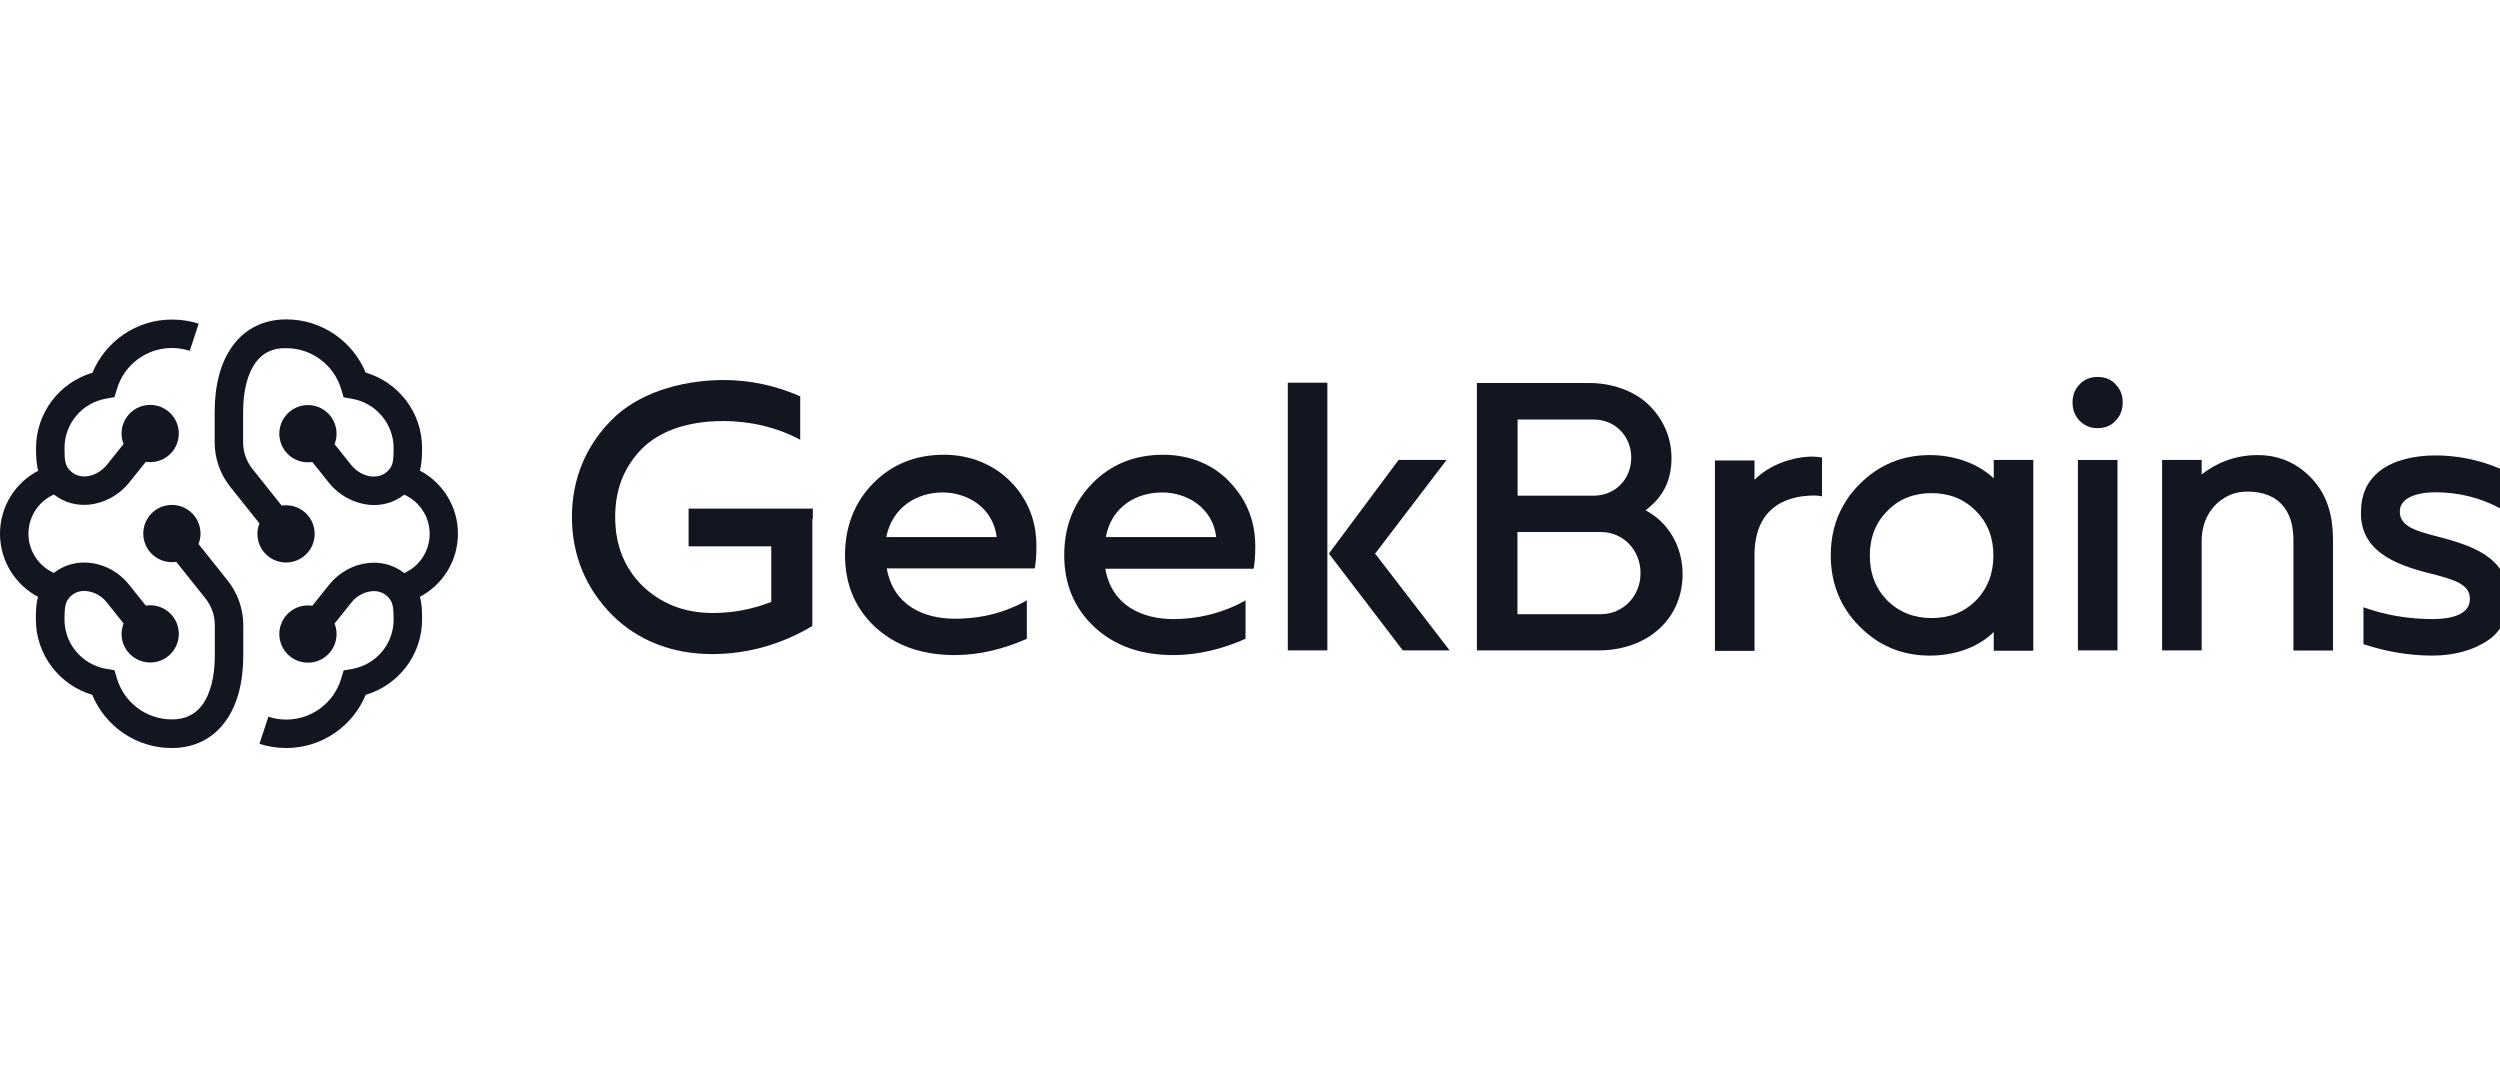
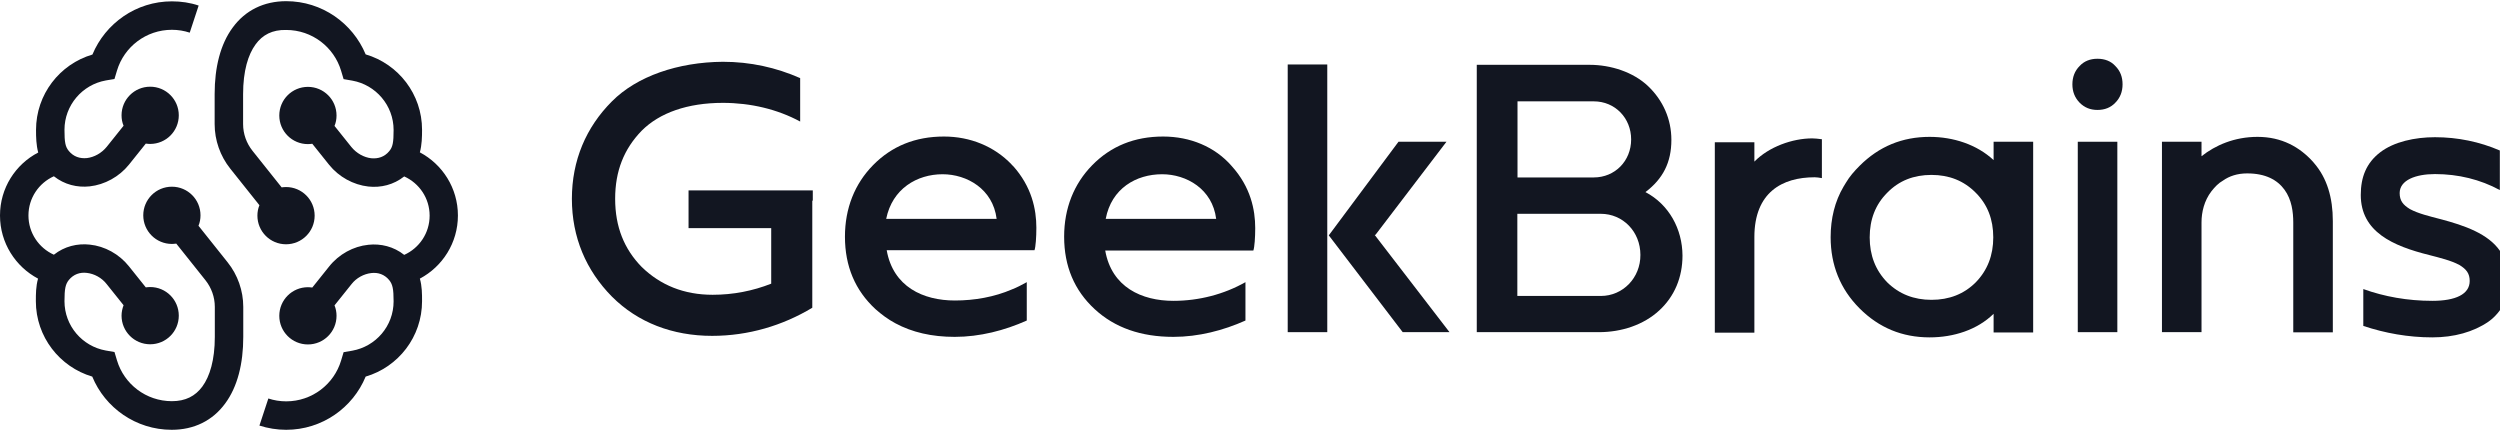
- <svg xmlns="http://www.w3.org/2000/svg" version="1.1" id="Слой_1" x="0px" y="0px" viewBox="0 0 1484.9 634" style="enable-background:new 0 0 1484.9 634;" xml:space="preserve">
-   <style type="text/css">
- 	.st0{fill:#121621;}
- 	.st1{display:none;}
- 	.st2{display:inline;fill:#121621;}
- </style>
-   <path class="st0" d="M690.9,270.1c-17,0-31,5.7-42.1,17c-10.9,11.1-16.7,25.6-16.7,42.5c0,17.6,6.1,31.9,18.1,43  c12,11.1,27.6,16.5,46.8,16.5c14.9,0,29.6-3.8,42.8-9.7v-22.8c-12.7,7.2-27.6,11.1-42.8,11.1c-18.8,0-36.7-8.1-40.5-29.9h88  c0.7-2,1.1-7.9,1.1-13.3c0-10.9-2.7-24.4-14-36.9C721.7,276.2,707,270.1,690.9,270.1z M690.3,292.5c14.5,0,29.9,8.8,32.1,26.5h-65.6  C660.2,300.9,674.9,292.5,690.3,292.5z" />
-   <path class="st0" d="M1076.5,271.2c-11.8,0-25.8,5-34.4,13.8v-11.5h-23.5v113.1h23.5v-56.8c0-26.5,16.5-35.5,35.8-35.5  c1.1,0,2.7,0.2,4.3,0.5v-23.1C1080.1,271.4,1077.6,271.2,1076.5,271.2z" />
-   <path class="st0" d="M817.1,328.4l42.1-55.2h-28.5l-41.4,55.6l43.9,57.5H861l-44.4-57.7L817.1,328.4z" />
-   <path class="st0" d="M788.4,227.3h-23.5v159h23.5V227.3z" />
-   <path class="st0" d="M482.8,308.2v-6.1H409v22.4h49.1v33c-10.9,4.3-22.6,6.6-34.8,6.6c-17,0-31-5.7-42.1-16.5  c-10.4-10.6-15.8-23.8-15.8-40.5c0-16.5,5.2-29.6,15.8-40.5c10.6-10.6,27.2-16.5,48.2-16.5c16.5,0,32.4,3.8,45.9,11.1v-25.8  c-14.3-6.3-29.6-9.7-45.9-9.7c-26.7,0.2-51.1,8.6-65.9,23.5c-15.4,15.4-23.8,35.1-23.8,57.9c0,22.8,8.4,42.5,23.8,58.1  c15.4,15.4,36,23.3,59.5,23.3c21.5,0,41.9-6.1,59.5-16.7v-10.2v-53.4H482.8z" />
-   <path class="st0" d="M600.8,286.6c-10.2-10.6-24.4-16.5-40.1-16.5c-17,0-31,5.7-42.1,17c-10.9,11.1-16.7,25.6-16.7,42.5  c0,17.6,6.1,31.9,18.1,43c3.6,3.2,7.5,6.1,11.8,8.4c10,5.4,21.7,8.1,35.3,8.1c14.9,0,29.6-3.8,42.8-9.7v-22.8  c-2.9,1.6-5.9,3.2-8.8,4.3c-10.4,4.5-22.2,6.6-33.9,6.6c-18.8,0-36.7-8.1-40.5-29.9h74.2h13.6c0.7-2,1.1-7.9,1.1-13.3  c0-10.9-2.7-24.4-14-36.9C601.3,287.3,601.1,287.1,600.8,286.6z M592,319h-65.6c3.6-17.9,18.3-26.5,33.5-26.5  C574.4,292.5,589.8,301.3,592,319z" />
-   <path class="st0" d="M1257.7,273.2h-23.5v113.1h23.5V273.2z" />
-   <path class="st0" d="M1245.9,223.9c-4.3,0-7.9,1.4-10.6,4.3c-2.9,2.9-4.3,6.6-4.3,10.9c0,4.3,1.4,7.9,4.3,10.9  c2.9,2.9,6.3,4.3,10.6,4.3c4.3,0,7.9-1.4,10.6-4.3c2.9-2.9,4.3-6.6,4.3-10.9c0-4.3-1.3-7.9-4.3-10.9  C1253.9,225.3,1250.2,223.9,1245.9,223.9z" />
-   <path class="st0" d="M1490.1,354.9c0-7-1.8-12.4-5.2-17c-7-10-20.6-14.9-35.5-18.8c-6.1-1.6-12.9-3.2-17.9-5.9  c-4.1-2.5-6.1-5-6.1-9.5h-0.5h0.5c0-7.7,9.5-11.3,21-11.3c13.8,0,26.9,3.2,38.5,9.5v-23.5c-12-5.2-25.1-7.9-38.5-7.9  c-12,0-24.4,2.7-32.6,9c-8.2,6.3-11.5,14.7-11.5,25.3c0,21.9,19,30.3,40.7,35.7c6.1,1.6,12.9,3.2,17.9,5.9c4.1,2.5,6.1,5,6.1,9.5  c0,7.9-8.4,11.8-22.2,11.8c-14.7,0-28.5-2.5-41-7v21.9c12.9,4.3,26.7,6.8,41,6.8c12.9,0,24.4-3.2,33.3-9.3c2.9-2,5.2-4.5,7-7  C1488.5,368,1490.1,361.9,1490.1,354.9z" />
-   <path class="st0" d="M977.4,303.1c10.4-7.9,15.4-17.6,15.4-31c0-12.4-5-23.5-13.8-31.9c-8.8-8.4-22.2-12.7-34.8-12.7h-67v158.8h72.6  c13.4,0,26.5-4.3,35.8-12.9c9.1-8.4,13.8-19.7,13.8-32.6C999.3,325,991.4,310.5,977.4,303.1z M901.4,249.2h45.3  c12.7,0,22.2,10,22.2,22.6c0,12.9-9.7,22.6-22.2,22.6h-45.3V249.2z M950.9,364.8h-49.6V316h49.6c13.1,0,23.5,10.6,23.5,24.4  C974.5,354,964,364.8,950.9,364.8z" />
-   <path class="st0" d="M1334.8,292c10.9,0,17.9,3.8,22.2,9.7c4.3,5.9,5.2,13.3,5.2,19.5v65.2h23.5v-66.1c0-13.8-3.4-25.6-11.3-34.6  c-0.2-0.2-0.2-0.2-0.4-0.5c-7.9-8.8-18.6-14.9-33-14.9c-13.8,0-25.1,5-33.3,11.5v-8.6h-23.5v113.1h23.5v-65.2  c0-6.1,1.6-12.9,5.9-18.5c2-2.5,4.1-4.8,6.8-6.3C1324.2,293.6,1329,292,1334.8,292z" />
-   <path class="st0" d="M1184.2,284.1c-10-9.3-24-13.8-38-13.8c-16.3,0-30.1,5.7-41.6,17.2c-3.2,3.2-5.9,6.3-8.1,10  c-0.5,0.7-0.9,1.6-1.4,2.3c-5.2,8.8-7.7,19-7.7,30.1c0,16.5,5.7,30.8,17.2,42.3c11.5,11.5,25.3,17.2,41.6,17.2  c14.3,0,28.3-4.5,38-14v11.1h23.5V273.2h-23.5V284.1z M1173.6,356.7c-7,7-15.8,10.4-26.3,10.4c-10.4,0-19.2-3.4-26.3-10.4  c-7-7.2-10.4-16.1-10.4-26.7c0-10.6,3.4-19.5,10.4-26.5c7-7.2,15.8-10.6,26.3-10.6c10.4,0,19.2,3.4,26.3,10.6  c7,7,10.4,15.8,10.4,26.5C1184,340.6,1180.6,349.5,1173.6,356.7z" />
-   <path class="st0" d="M151.8,215.4c-4.4,6-7.4,15.7-7.4,29.5v17.8c0,5.8,2,11.4,5.6,15.9l17.3,21.7c0.8-0.1,1.7-0.2,2.6-0.2  c9.4,0,17,7.6,17,17s-7.6,17-17,17c-9.4,0-17-7.6-17-17c0-2.2,0.4-4.3,1.2-6.2l-17.3-21.7c-6-7.5-9.3-16.9-9.3-26.5v-17.8  c0-15.9,3.4-29.6,10.7-39.5c7.5-10.3,18.6-15.7,31.8-15.7c21.3,0,39.5,13.1,47.2,31.6c19.4,5.7,33.5,23.6,33.5,44.8  c0,4.3-0.1,8.9-1.3,13.4c13.4,7.1,22.6,21.2,22.6,37.5s-9.2,30.4-22.6,37.5c1.3,4.6,1.3,9.1,1.3,13.4c0,21.2-14.1,39.1-33.5,44.8  c-7.6,18.5-25.9,31.6-47.2,31.6c-5.5,0-10.9-0.9-15.9-2.5l5.3-16.1c3.3,1.1,6.9,1.7,10.6,1.7c15.4,0,28.4-10.2,32.6-24.2l1.5-5  l5.2-0.9c13.9-2.5,24.5-14.6,24.5-29.3c0-7.4-0.6-10.1-2.6-12.6c-2.8-3.4-6.6-4.7-10.7-4.2c-4.3,0.5-8.8,2.8-11.8,6.7l-10,12.5  c0.8,1.9,1.2,4,1.2,6.2c0,9.4-7.6,17-17,17s-17-7.6-17-17s7.6-17,17-17c0.9,0,1.7,0.1,2.6,0.2l10-12.5c5.8-7.3,14.4-12,23.3-12.9  c7.3-0.8,15,1,21.3,6c8.9-4,15.1-12.9,15.1-23.3s-6.2-19.3-15.1-23.3c-6.3,5-13.9,6.8-21.3,6c-8.9-1-17.5-5.7-23.3-12.9l-10-12.5  c-0.8,0.1-1.7,0.2-2.6,0.2c-9.4,0-17-7.6-17-17c0-9.4,7.6-17,17-17s17,7.6,17,17c0,2.2-0.4,4.3-1.2,6.2l10,12.5  c3.1,3.8,7.5,6.2,11.8,6.7c4.1,0.4,7.9-0.8,10.7-4.2c2.1-2.5,2.6-5.2,2.6-12.6c0-14.6-10.6-26.8-24.5-29.3l-5.2-0.9l-1.5-5  c-4.2-14-17.2-24.2-32.6-24.2C161.8,206.6,155.9,209.7,151.8,215.4z" />
-   <path class="st0" d="M73.4,370.3c-0.7,1.9-1.2,4-1.2,6.2c0,9.4,7.6,17,17,17s17-7.6,17-17s-7.6-17-17-17c-0.9,0-1.7,0.1-2.6,0.2  l-10-12.5c-5.8-7.3-14.4-12-23.3-12.9c-7.3-0.8-15,1-21.3,6c-8.9-4-15.1-12.9-15.1-23.3s6.2-19.3,15.1-23.3c6.3,5,13.9,6.8,21.3,6  c8.9-1,17.5-5.7,23.3-12.9l10-12.5c0.8,0.1,1.7,0.2,2.6,0.2c9.4,0,17-7.6,17-17c0-9.4-7.6-17-17-17s-17,7.6-17,17  c0,2.2,0.4,4.3,1.2,6.2l-10,12.5c-3.1,3.8-7.5,6.2-11.8,6.7c-4.1,0.4-7.9-0.8-10.7-4.2c-2.1-2.5-2.6-5.2-2.6-12.6  c0-14.6,10.6-26.8,24.5-29.3l5.2-0.9l1.5-5c4.2-14,17.2-24.2,32.6-24.2c3.7,0,7.3,0.6,10.6,1.7l5.3-16.1c-5-1.7-10.4-2.5-15.9-2.5  c-21.3,0-39.5,13.1-47.2,31.6c-19.4,5.7-33.5,23.6-33.5,44.8c0,4.3,0.1,8.9,1.3,13.4C9.2,286.6,0,300.7,0,317s9.2,30.4,22.6,37.5  c-1.3,4.6-1.3,9.1-1.3,13.4c0,21.2,14.2,39.1,33.5,44.8c7.6,18.5,25.9,31.6,47.2,31.6c13.2,0,24.3-5.4,31.8-15.7  c7.3-9.9,10.7-23.6,10.7-39.5v-17.8c0-9.6-3.3-19-9.3-26.5l-17.3-21.7c0.8-1.9,1.2-4,1.2-6.2c0-9.4-7.6-17-17-17  c-9.4,0-17,7.6-17,17s7.6,17,17,17c0.9,0,1.7-0.1,2.6-0.2l17.3,21.7c3.6,4.5,5.6,10.1,5.6,15.9v17.8c0,13.8-3,23.5-7.4,29.5  c-4.2,5.7-10,8.7-18.1,8.7c-15.4,0-28.4-10.2-32.6-24.2l-1.5-5l-5.2-0.9c-13.9-2.5-24.5-14.6-24.5-29.3c0-7.4,0.6-10.1,2.6-12.6  c2.8-3.4,6.6-4.7,10.7-4.2c4.3,0.5,8.8,2.8,11.8,6.7L73.4,370.3z" />
-   <g class="st1">
-     <path class="st2" d="M2497.4,226.7h-23.5v159.8h23.5V226.7z" />
-     <path class="st2" d="M2537.2,357.6c-8.8,0-15.9,7.1-15.9,15.9c0,8.8,7.1,15.9,15.9,15.9s15.9-7.1,15.9-15.9   C2553.1,364.7,2546,357.6,2537.2,357.6z" />
-     <path class="st2" d="M2599.1,330.9c0-19.1,11.4-35.4,33.6-35.4h14v-22.2h-14c-17.4,0-25.3,5.5-33.4,14.7l-0.2,0.2v-14.9h-23.3   v113.2h23.2C2599.1,386.3,2599.1,338.6,2599.1,330.9z" />
-     <path class="st2" d="M2448.4,273.2h-23.5v113.2h23.5V273.2z" />
-     <path class="st2" d="M2436.6,254.5c8.8,0,15.9-7.1,15.9-15.9s-7.2-15.9-15.9-15.9c-8.8,0-15.9,7.1-15.9,15.9   S2427.9,254.5,2436.6,254.5z" />
-     <path class="st2" d="M2376.3,284.7c-9-9.2-22.9-14.3-36.7-14.3c-32.9,0-59.6,26.7-59.6,59.5c0,32.8,26.7,59.5,59.6,59.5   c13.8,0,28.3-5.9,36.7-15.2v12.4h23.1V273.2h-23.1V284.7z M2340.4,365.7c-20.2,0-35.7-15.6-35.7-35.9c0-20.3,15.4-35.7,35.7-35.7   c20.3,0,36.2,14.5,36.2,35.7C2376.6,351.1,2360.6,365.7,2340.4,365.7z" />
-     <path class="st2" d="M2711.8,389.4c10.5,0,23.9-5.7,32.3-15.3c0.1,4.3,0,8.2,0,12.4h23.1V337v-63.8h-23.2v62.1   c0,16.1-12.3,31.1-30.8,31.1c-16.1,0-27.6-11.7-27.6-28.4v-64.8h-23.2v66.7C2662.6,369.9,2678.7,389.4,2711.8,389.4z" />
-     <path class="st2" d="M2212.1,270.4c-15.4,0-30.5,7-39.7,18c-8.4-11.1-20.6-18-37.1-18c-13.4,0-23,6-28.1,10.8v-7.9h-23.1v113.2   h23.1v-66.2c0-14.8,12.1-26.8,26.8-26.8c14.7,0,26.8,12.1,26.8,26.8v66.2h23.1v-66.2c0-14.8,12.1-26.8,26.8-26.8   s26.8,12.1,26.8,26.8v66.2h23.1v-66.2C2260.8,289.9,2241.1,270.4,2212.1,270.4z" />
-     <path class="st2" d="M2517.5,438.8l-0.2,0.2v-8.8h-6.8h-6.9h-1.2v66.4h1.2h13.6c0-0.1,0-26.6,0-31.1c0-11.2,6.7-20.8,19.7-20.8h8.2   v-14.5h-8.2C2527,430.1,2522.3,433.4,2517.5,438.8z" />
-     <path class="st2" d="M2676.6,466.5c0,10.7-8.6,17-16.9,17c-8.8,0-15-6.4-15-15.5v-37.9h-14.9v39c0,18.4,10.6,29.1,29,29.1   c6,0,13.1-3,17.8-7.6c0,1.2,0,2.3,0,3.5v2.5h14.8v-66.4h-14.9L2676.6,466.5z" />
-     <path class="st2" d="M2583.8,428.5c-19.2,0-34.9,15.6-34.9,34.8s15.7,34.8,34.9,34.8c19.2,0,34.9-15.6,34.9-34.8   S2603.1,428.5,2583.8,428.5z M2583.8,483.4c-11.1,0-20.1-9-20.1-20.1c0-11,9-20.1,20.1-20.1s20.1,9,20.1,20.1   C2603.9,474.4,2594.9,483.4,2583.8,483.4z" />
-     <path class="st2" d="M2741.3,428.5c-7.6,0-15,2.6-20.3,7.2v-5.5h-14.8v89.3h14.8v-28.8c5,4.7,12.7,7.6,20.3,7.6   c19.2,0,34.9-15.6,34.9-34.8C2776.1,444.1,2760.5,428.5,2741.3,428.5z M2740.8,483.1c-11.6,0-20-8.3-20-19.8   c0-11.4,8.4-19.7,20-19.7c11.2,0,19.7,8.5,19.7,19.7C2760.5,474.6,2752,483.1,2740.8,483.1z" />
-     <path class="st2" d="M2473.1,435.6c-5.2-4.5-12.6-7.2-20.3-7.2c-19.2,0-34.9,15.6-34.9,34.8s15.7,34.8,34.9,34.8   c7.6,0,15.3-3,20.3-7.6v1.3c-0.2,13.6-6.9,20.5-19.8,20.5h-0.2c-7.3,0-13.8-2.8-19.8-8.6l-0.6-0.5l-10.8,10.3l0.5,0.5   c5.5,6.5,16.7,13.8,30.2,13.8c0.2,0,0.5,0,0.7,0c12.6-0.2,33.8-5.1,34.4-35.5V430h-14.8V435.6z M2453.3,483.1   c-11.2,0-19.7-8.5-19.7-19.8c0-11.2,8.5-19.7,19.7-19.7c11.6,0,20,8.2,20,19.7C2473.2,474.8,2464.9,483.1,2453.3,483.1z" />
-     <path class="st2" d="M1928.4,327.8c0,20.6-16.7,37.3-37.4,37.3c-20.6,0-37.4-16.7-37.4-37.3c0-20.6,16.8-37.3,37.4-37.3   C1911.7,290.5,1928.4,307.3,1928.4,327.8z M1891,203.8c-68.5,0-124.3,55.7-124.3,124.1c0,68.4,55.8,124.1,124.3,124.1   c25.1,0,49.3-7.5,70-21.6l0.4-0.2l-16.7-19.4l-0.3,0.2c-16,10.2-34.3,15.6-53.3,15.6c-54.4,0-98.7-44.3-98.7-98.6   c0-54.4,44.3-98.6,98.7-98.6c54.4,0,98.7,44.3,98.7,98.6c0,7.1-0.8,14.2-2.3,21.2c-3.1,12.8-12.1,16.7-18.8,16.2   c-6.8-0.5-14.7-5.4-14.8-17.2v-20.2c0-34.6-28.2-62.8-62.8-62.8c-34.7,0-62.8,28.2-62.8,62.8s28.2,62.8,62.8,62.8   c16.8,0,32.6-6.6,44.5-18.5c6.9,10.7,18.2,17.5,31.1,18.5c1.1,0.1,2.3,0.2,3.3,0.2c9,0,18-3,25.2-8.5c7.5-5.7,13-13.8,16-23.6   c0.5-1.6,1.4-5.2,1.4-5.2v-0.2c1.8-7.9,2.6-15.7,2.6-25.4C2015.3,259.5,1959.5,203.8,1891,203.8z" />
-   </g>
+ <svg xmlns="http://www.w3.org/2000/svg" width="1485" height="256" viewBox="0 0 1485 256" fill="none">
+   <path d="M690.9 81.1C673.9 81.1 659.9 86.8 648.8 98.1C637.9 109.2 632.1 123.7 632.1 140.6C632.1 158.2 638.2 172.5 650.2 183.6C662.2 194.7 677.8 200.1 697 200.1C711.9 200.1 726.6 196.3 739.8 190.4V167.6C727.1 174.8 712.2 178.7 697 178.7C678.2 178.7 660.3 170.6 656.5 148.8H744.5C745.2 146.8 745.6 140.9 745.6 135.5C745.6 124.6 742.9 111.1 731.6 98.6C721.7 87.2 707 81.1 690.9 81.1ZM690.3 103.5C704.8 103.5 720.2 112.3 722.4 130H656.8C660.2 111.9 674.9 103.5 690.3 103.5Z" fill="#121621" />
+   <path d="M1076.5 82.2C1064.7 82.2 1050.7 87.2 1042.1 96V84.5H1018.6V197.6H1042.1V140.8C1042.1 114.3 1058.6 105.3 1077.9 105.3C1079 105.3 1080.6 105.5 1082.2 105.8V82.7C1080.1 82.4 1077.6 82.2 1076.5 82.2Z" fill="#121621" />
+   <path d="M817.1 139.4L859.2 84.2H830.7L789.3 139.8L833.2 197.3H861L816.6 139.6L817.1 139.4Z" fill="#121621" />
+   <path d="M788.4 38.3H764.9V197.3H788.4V38.3Z" fill="#121621" />
+   <path d="M482.8 119.2V113.1H409V135.5H458.1V168.5C447.2 172.8 435.5 175.1 423.3 175.1C406.3 175.1 392.3 169.4 381.2 158.6C370.8 148 365.4 134.8 365.4 118.1C365.4 101.6 370.6 88.5 381.2 77.6C391.8 67 408.4 61.1 429.4 61.1C445.9 61.1 461.8 64.9 475.3 72.2V46.4C461 40.1 445.7 36.7 429.4 36.7C402.7 36.9 378.3 45.3 363.5 60.2C348.1 75.6 339.7 95.3 339.7 118.1C339.7 140.9 348.1 160.6 363.5 176.2C378.9 191.6 399.5 199.5 423 199.5C444.5 199.5 464.9 193.4 482.5 182.8V172.6V119.2H482.8V119.2Z" fill="#121621" />
+   <path d="M600.8 97.6C590.6 87 576.4 81.1 560.7 81.1C543.7 81.1 529.7 86.8 518.6 98.1C507.7 109.2 501.9 123.7 501.9 140.6C501.9 158.2 508 172.5 520 183.6C523.6 186.8 527.5 189.7 531.8 192C541.8 197.4 553.5 200.1 567.1 200.1C582 200.1 596.7 196.3 609.9 190.4V167.6C607 169.2 604 170.8 601.1 171.9C590.7 176.4 578.9 178.5 567.2 178.5C548.4 178.5 530.5 170.4 526.7 148.6H600.9H614.5C615.2 146.6 615.6 140.7 615.6 135.3C615.6 124.4 612.9 110.9 601.6 98.4C601.3 98.3 601.1 98.1 600.8 97.6ZM592 130H526.4C530 112.1 544.7 103.5 559.9 103.5C574.4 103.5 589.8 112.3 592 130Z" fill="#121621" />
+   <path d="M1257.7 84.2H1234.2V197.3H1257.7V84.2Z" fill="#121621" />
+   <path d="M1245.9 34.9C1241.6 34.9 1238 36.3 1235.3 39.2C1232.4 42.1 1231 45.8 1231 50.1C1231 54.4 1232.4 58 1235.3 61C1238.2 63.9 1241.6 65.3 1245.9 65.3C1250.2 65.3 1253.8 63.9 1256.5 61C1259.4 58.1 1260.8 54.4 1260.8 50.1C1260.8 45.8 1259.5 42.2 1256.5 39.2C1253.9 36.3 1250.2 34.9 1245.9 34.9Z" fill="#121621" />
+   <path d="M1490.1 165.9C1490.1 158.9 1488.3 153.5 1484.9 148.9C1477.9 138.9 1464.3 134 1449.4 130.1C1443.3 128.5 1436.5 126.9 1431.5 124.2C1427.4 121.7 1425.4 119.2 1425.4 114.7H1424.9H1425.4C1425.4 107 1434.9 103.4 1446.4 103.4C1460.2 103.4 1473.3 106.6 1484.9 112.9V89.4C1472.9 84.2 1459.8 81.5 1446.4 81.5C1434.4 81.5 1422 84.2 1413.8 90.5C1405.6 96.8 1402.3 105.2 1402.3 115.8C1402.3 137.7 1421.3 146.1 1443 151.5C1449.1 153.1 1455.9 154.7 1460.9 157.4C1465 159.9 1467 162.4 1467 166.9C1467 174.8 1458.6 178.7 1444.8 178.7C1430.1 178.7 1416.3 176.2 1403.8 171.7V193.6C1416.7 197.9 1430.5 200.4 1444.8 200.4C1457.7 200.4 1469.2 197.2 1478.1 191.1C1481 189.1 1483.3 186.6 1485.1 184.1C1488.5 179 1490.1 172.9 1490.1 165.9Z" fill="#121621" />
+   <path d="M977.4 114.1C987.8 106.2 992.8 96.5 992.8 83.1C992.8 70.7 987.8 59.6 979 51.2C970.2 42.8 956.8 38.5 944.2 38.5H877.2V197.3H949.8C963.2 197.3 976.3 193 985.6 184.4C994.7 176 999.4 164.7 999.4 151.8C999.3 136 991.4 121.5 977.4 114.1ZM901.4 60.2H946.7C959.4 60.2 968.9 70.2 968.9 82.8C968.9 95.7 959.2 105.4 946.7 105.4H901.4V60.2ZM950.9 175.8H901.3V127H950.9C964 127 974.4 137.6 974.4 151.4C974.5 165 964 175.8 950.9 175.8Z" fill="#121621" />
+   <path d="M1334.8 103C1345.7 103 1352.7 106.8 1357 112.7C1361.3 118.6 1362.2 126 1362.2 132.2V197.4H1385.7V131.3C1385.7 117.5 1382.3 105.7 1374.4 96.7C1374.2 96.5 1374.2 96.5 1374 96.2C1366.1 87.4 1355.4 81.3 1341 81.3C1327.2 81.3 1315.9 86.3 1307.7 92.8V84.2H1284.2V197.3H1307.7V132.1C1307.7 126 1309.3 119.2 1313.6 113.6C1315.6 111.1 1317.7 108.8 1320.4 107.3C1324.2 104.6 1329 103 1334.8 103Z" fill="#121621" />
+   <path d="M1184.2 95.1C1174.2 85.8 1160.2 81.3 1146.2 81.3C1129.9 81.3 1116.1 87 1104.6 98.5C1101.4 101.7 1098.7 104.8 1096.5 108.5C1096 109.2 1095.6 110.1 1095.1 110.8C1089.9 119.6 1087.4 129.8 1087.4 140.9C1087.4 157.4 1093.1 171.7 1104.6 183.2C1116.1 194.7 1129.9 200.4 1146.2 200.4C1160.5 200.4 1174.5 195.9 1184.2 186.4V197.5H1207.7V84.2H1184.2V95.1ZM1173.6 167.7C1166.6 174.7 1157.8 178.1 1147.3 178.1C1136.9 178.1 1128.1 174.7 1121 167.7C1114 160.5 1110.6 151.6 1110.6 141C1110.6 130.4 1114 121.5 1121 114.5C1128 107.3 1136.8 103.9 1147.3 103.9C1157.7 103.9 1166.5 107.3 1173.6 114.5C1180.6 121.5 1184 130.3 1184 141C1184 151.6 1180.6 160.5 1173.6 167.7Z" fill="#121621" />
+   <path d="M151.8 26.4C147.4 32.4 144.4 42.1 144.4 55.9V73.7C144.4 79.5 146.4 85.1 150 89.6L167.3 111.3C168.1 111.2 169 111.1 169.9 111.1C179.3 111.1 186.9 118.7 186.9 128.1C186.9 137.5 179.3 145.1 169.9 145.1C160.5 145.1 152.9 137.5 152.9 128.1C152.9 125.9 153.3 123.8 154.1 121.9L136.8 100.2C130.8 92.7 127.5 83.3 127.5 73.7V55.9C127.5 40 130.9 26.3 138.2 16.4C145.7 6.1 156.8 0.7 170 0.7C191.3 0.7 209.5 13.8 217.2 32.3C236.6 38 250.7 55.9 250.7 77.1C250.7 81.4 250.6 86 249.4 90.5C262.8 97.6 272 111.7 272 128C272 144.3 262.8 158.4 249.4 165.5C250.7 170.1 250.7 174.6 250.7 178.9C250.7 200.1 236.6 218 217.2 223.7C209.6 242.2 191.3 255.3 170 255.3C164.5 255.3 159.1 254.4 154.1 252.8L159.4 236.7C162.7 237.8 166.3 238.4 170 238.4C185.4 238.4 198.4 228.2 202.6 214.2L204.1 209.2L209.3 208.3C223.2 205.8 233.8 193.7 233.8 179C233.8 171.6 233.2 168.9 231.2 166.4C228.4 163 224.6 161.7 220.5 162.2C216.2 162.7 211.7 165 208.7 168.9L198.7 181.4C199.5 183.3 199.9 185.4 199.9 187.6C199.9 197 192.3 204.6 182.9 204.6C173.5 204.6 165.9 197 165.9 187.6C165.9 178.2 173.5 170.6 182.9 170.6C183.8 170.6 184.6 170.7 185.5 170.8L195.5 158.3C201.3 151 209.9 146.3 218.8 145.4C226.1 144.6 233.8 146.4 240.1 151.4C249 147.4 255.2 138.5 255.2 128.1C255.2 117.7 249 108.8 240.1 104.8C233.8 109.8 226.2 111.6 218.8 110.8C209.9 109.8 201.3 105.1 195.5 97.9L185.5 85.4C184.7 85.5 183.8 85.6 182.9 85.6C173.5 85.6 165.9 78 165.9 68.6C165.9 59.2 173.5 51.6 182.9 51.6C192.3 51.6 199.9 59.2 199.9 68.6C199.9 70.8 199.5 72.9 198.7 74.8L208.7 87.3C211.8 91.1 216.2 93.5 220.5 94C224.6 94.4 228.4 93.2 231.2 89.8C233.3 87.3 233.8 84.6 233.8 77.2C233.8 62.6 223.2 50.4 209.3 47.9L204.1 47L202.6 42C198.4 28 185.4 17.8 170 17.8C161.8 17.6 155.9 20.7 151.8 26.4Z" fill="#121621" />
+   <path d="M73.4 181.3C72.7 183.2 72.2 185.3 72.2 187.5C72.2 196.9 79.8 204.5 89.2 204.5C98.6 204.5 106.2 196.9 106.2 187.5C106.2 178.1 98.6 170.5 89.2 170.5C88.3 170.5 87.5 170.6 86.6 170.7L76.6 158.2C70.8 150.9 62.2 146.2 53.3 145.3C46 144.5 38.3 146.3 32 151.3C23.1 147.3 16.9 138.4 16.9 128C16.9 117.6 23.1 108.7 32 104.7C38.3 109.7 45.9 111.5 53.3 110.7C62.2 109.7 70.8 105 76.6 97.8L86.6 85.3C87.4 85.4 88.3 85.5 89.2 85.5C98.6 85.5 106.2 77.9 106.2 68.5C106.2 59.1 98.6 51.5 89.2 51.5C79.8 51.5 72.2 59.1 72.2 68.5C72.2 70.7 72.6 72.8 73.4 74.7L63.4 87.2C60.3 91 55.9 93.4 51.6 93.9C47.5 94.3 43.7 93.1 40.9 89.7C38.8 87.2 38.3 84.5 38.3 77.1C38.3 62.5 48.9 50.3 62.8 47.8L68 46.9L69.5 41.9C73.7 27.9 86.7 17.7 102.1 17.7C105.8 17.7 109.4 18.3 112.7 19.4L118 3.3C113 1.6 107.6 0.8 102.1 0.8C80.8 0.8 62.6 13.9 54.9 32.4C35.5 38.1 21.4 56 21.4 77.2C21.4 81.5 21.5 86.1 22.7 90.6C9.2 97.6 0 111.7 0 128C0 144.3 9.2 158.4 22.6 165.5C21.3 170.1 21.3 174.6 21.3 178.9C21.3 200.1 35.5 218 54.8 223.7C62.4 242.2 80.7 255.3 102 255.3C115.2 255.3 126.3 249.9 133.8 239.6C141.1 229.7 144.5 216 144.5 200.1V182.3C144.5 172.7 141.2 163.3 135.2 155.8L117.9 134.1C118.7 132.2 119.1 130.1 119.1 127.9C119.1 118.5 111.5 110.9 102.1 110.9C92.7 110.9 85.1 118.5 85.1 127.9C85.1 137.3 92.7 144.9 102.1 144.9C103 144.9 103.8 144.8 104.7 144.7L122 166.4C125.6 170.9 127.6 176.5 127.6 182.3V200.1C127.6 213.9 124.6 223.6 120.2 229.6C116 235.3 110.2 238.3 102.1 238.3C86.7 238.3 73.7 228.1 69.5 214.1L68 209.1L62.8 208.2C48.9 205.7 38.3 193.6 38.3 178.9C38.3 171.5 38.9 168.8 40.9 166.3C43.7 162.9 47.5 161.6 51.6 162.1C55.9 162.6 60.4 164.9 63.4 168.8L73.4 181.3Z" fill="#121621" />
</svg>
